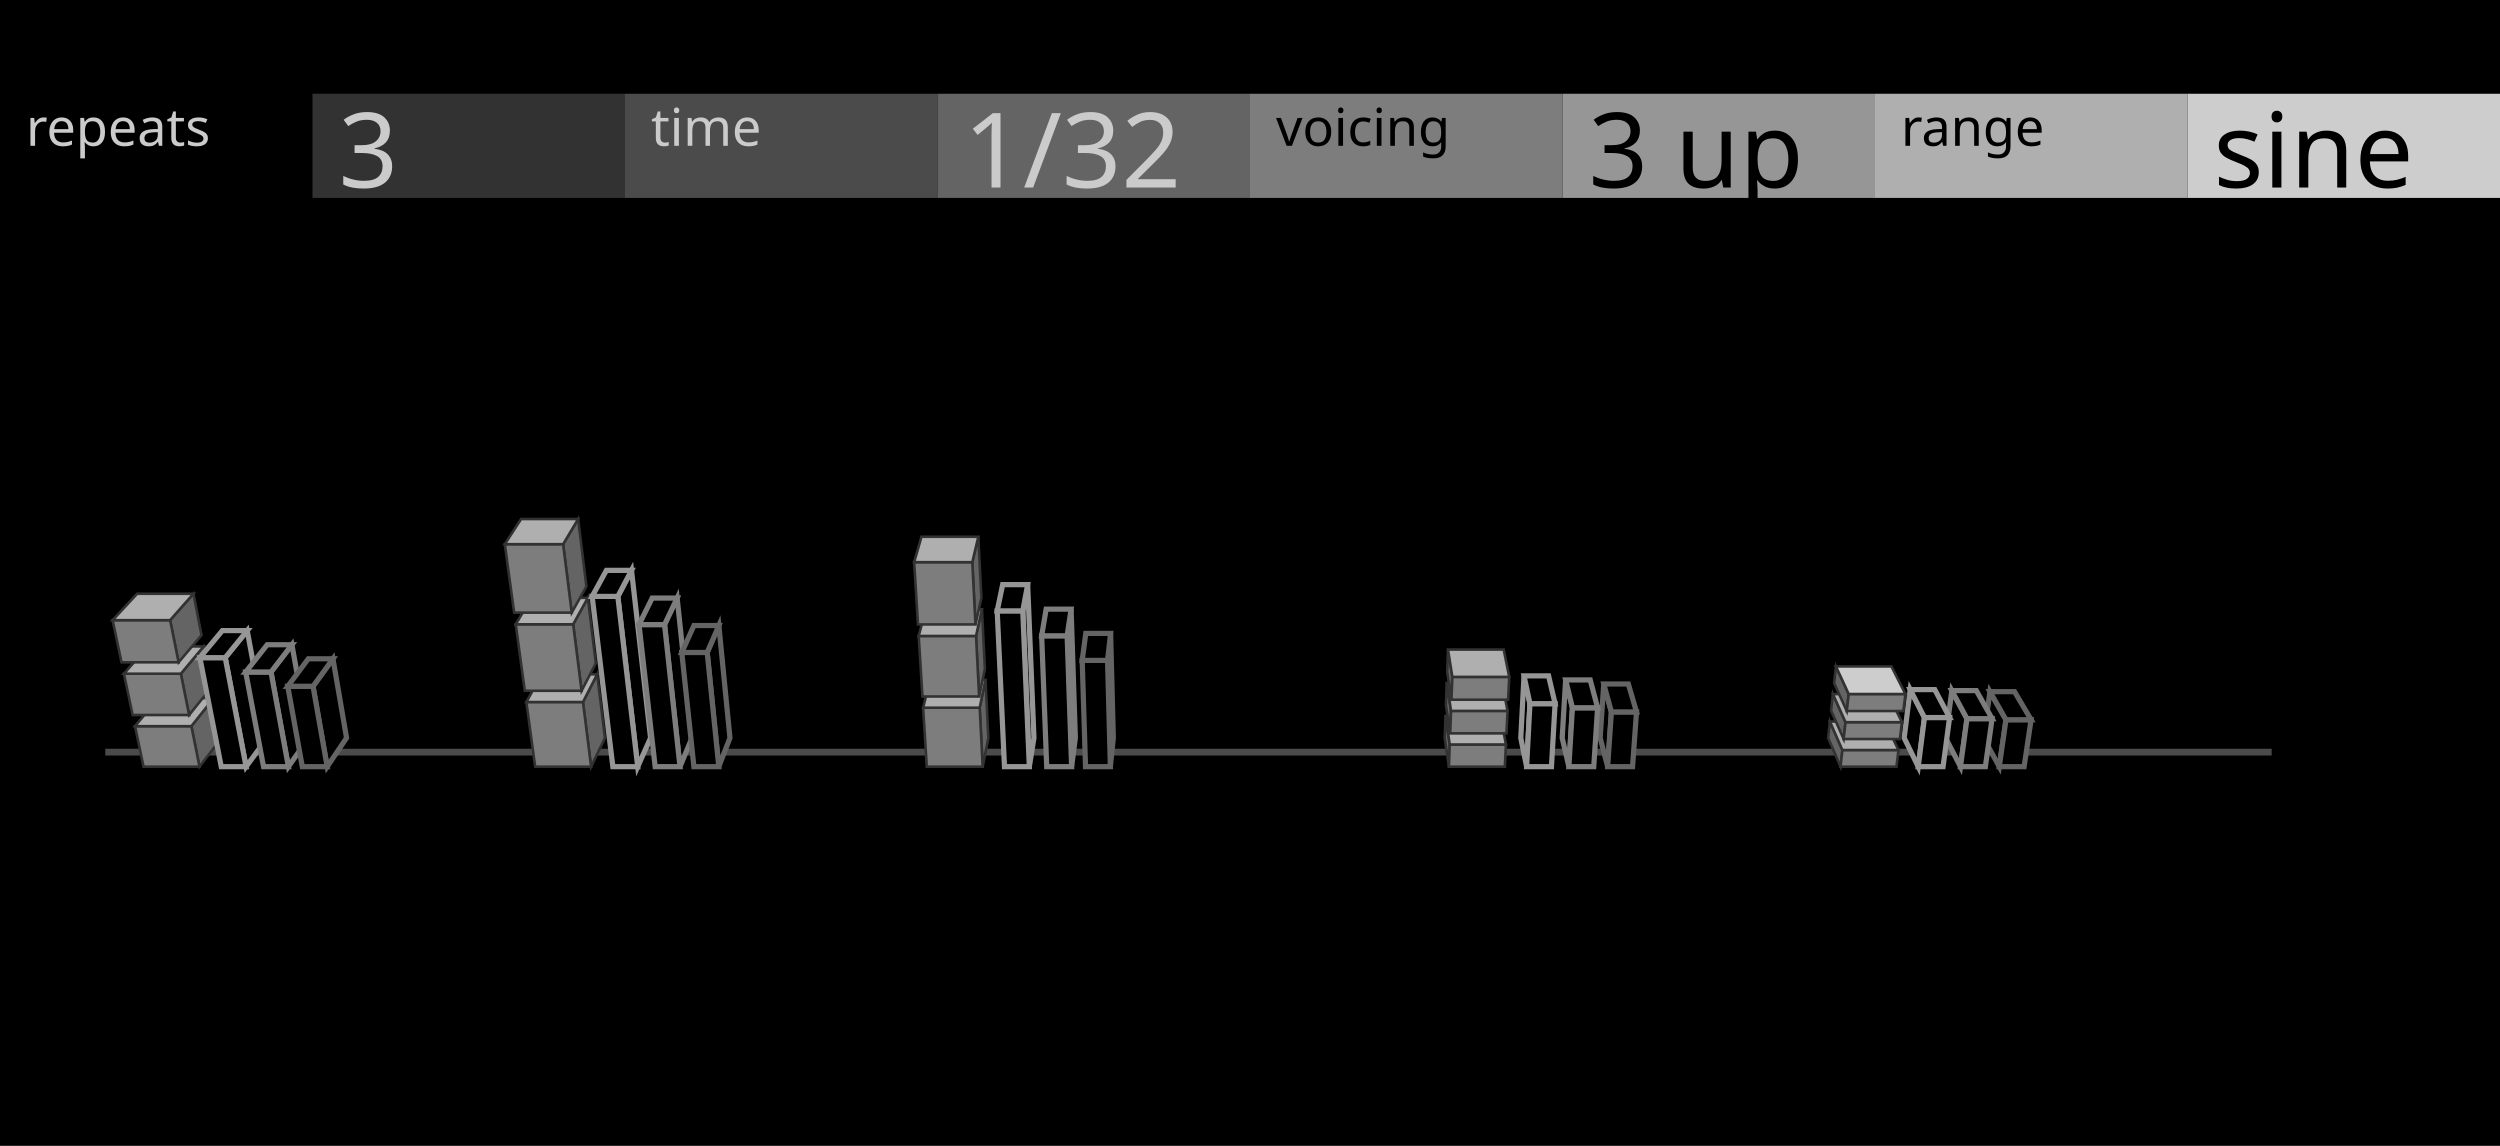
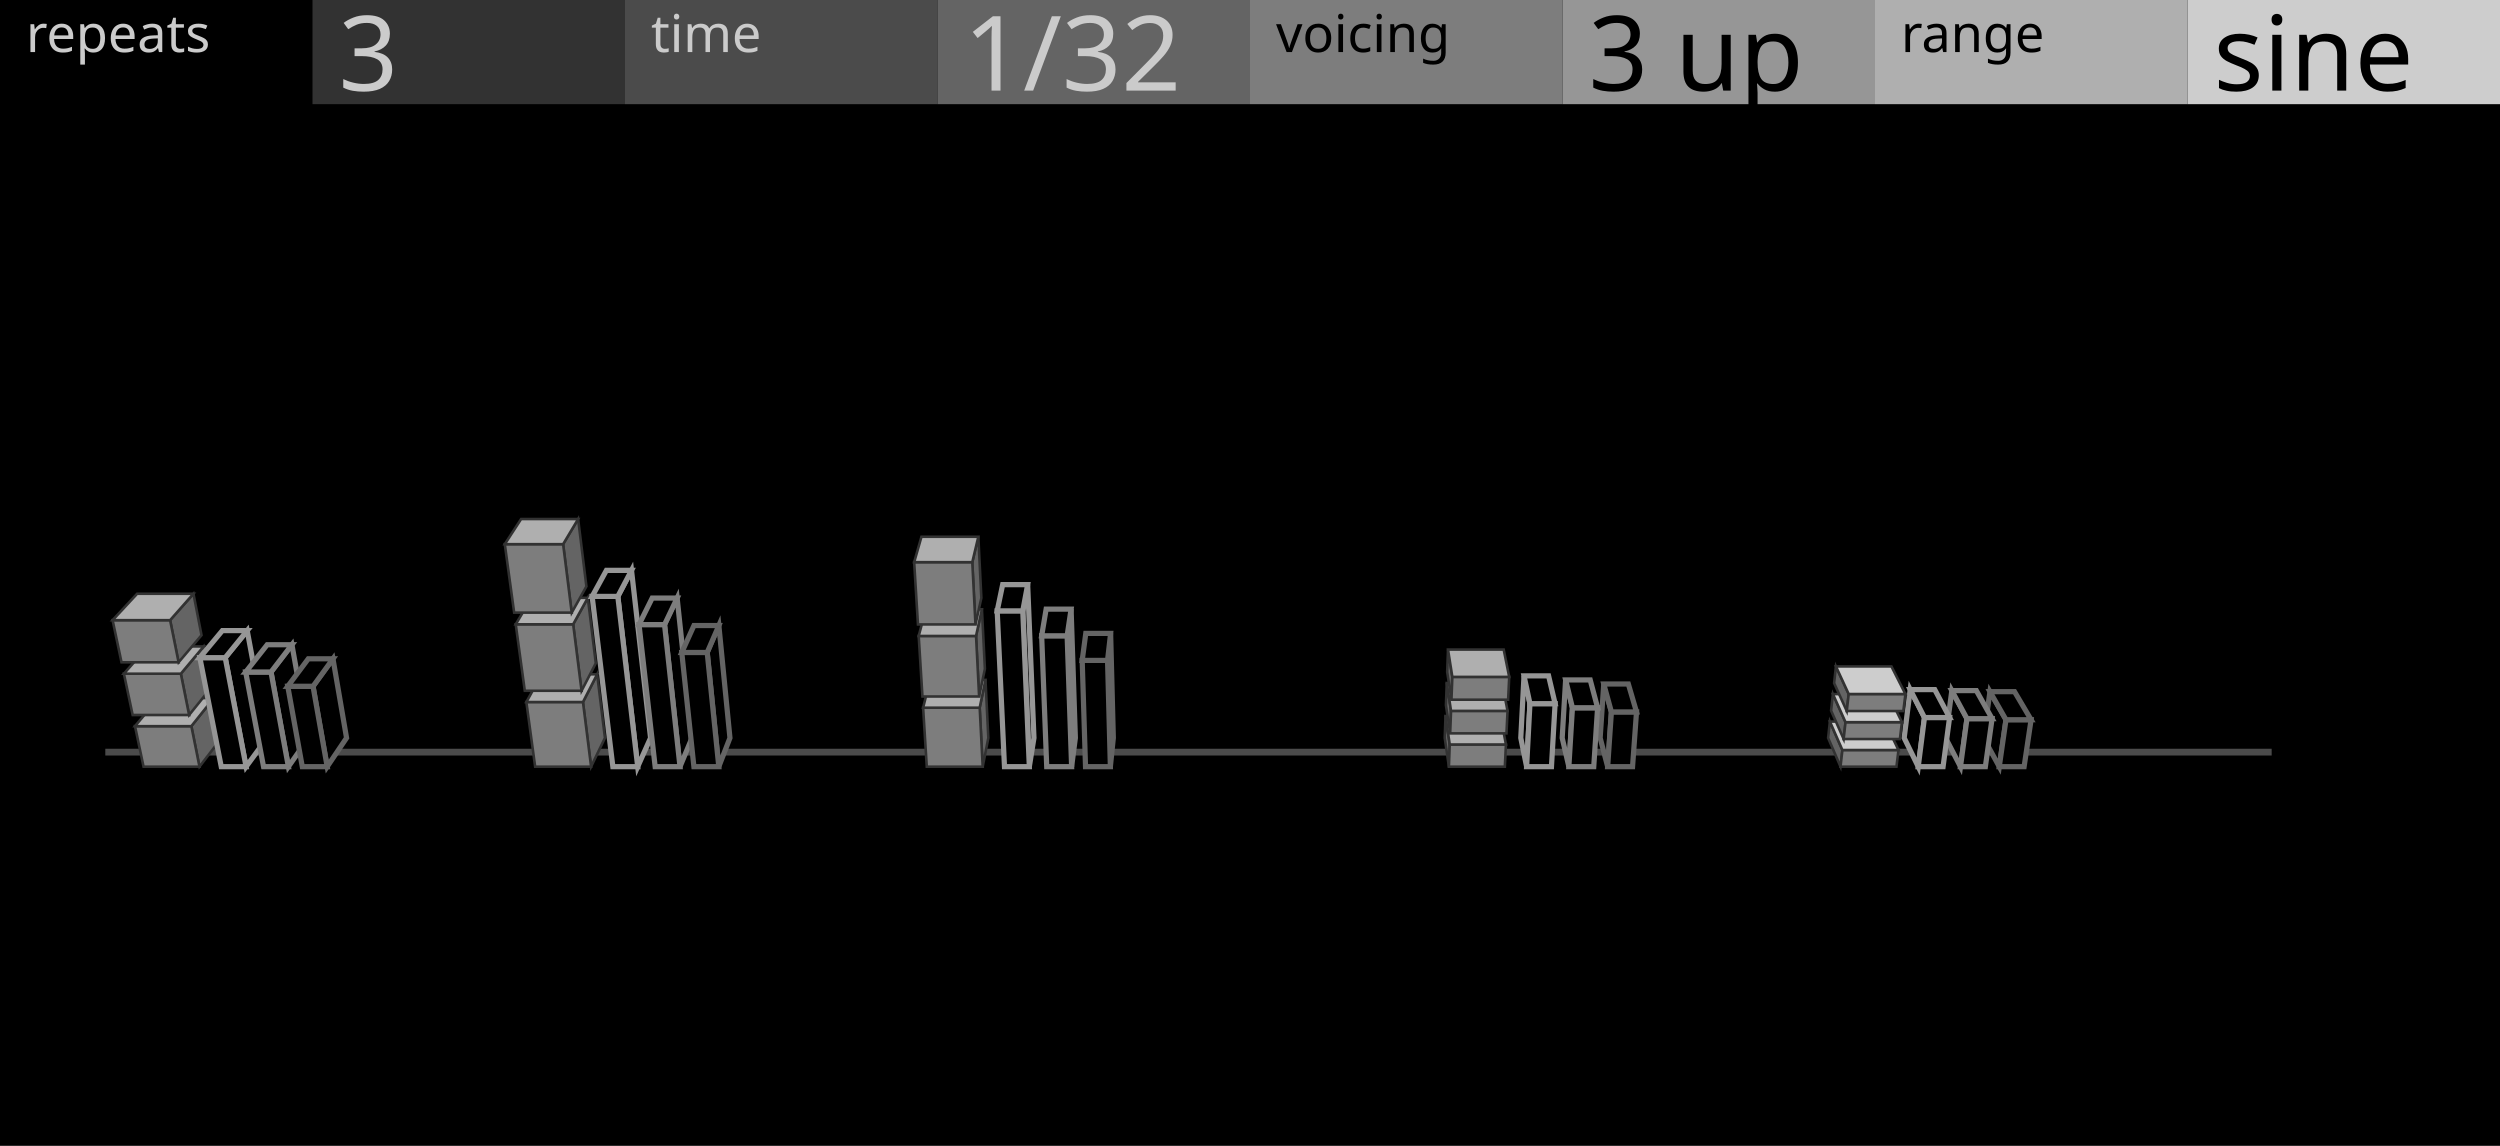
<svg xmlns="http://www.w3.org/2000/svg" width="480" height="220" viewBox="0 0 480 220">
  <rect x="0" y="0" width="480" height="220" fill="#000000" stroke="none" />
  <path d="M20.37,144.91 L436.01,144.91 L436.01,143.91 L20.37,143.91 Z" fill="#4B4B4B" stroke="#4B4B4B" stroke-width="0.3" />
  <path d="M38.3,147.2 L42.54,141.68 L41.05,134.02 L36.74,139.42 Z" fill="#646464" stroke="#323232" stroke-width="0.5" />
  <path d="M27.56,147.2 L38.3,147.2 L36.74,139.42 L25.92,139.42 Z" fill="#7D7D7D" stroke="#323232" stroke-width="0.5" />
  <path d="M25.92,139.42 L36.74,139.42 L41.05,134.02 L30.45,134.02 Z" fill="#AFAFAF" stroke="#323232" stroke-width="0.5" />
  <path d="M36.31,137.28 L40.63,131.91 L39.11,124.11 L34.72,129.35 Z" fill="#646464" stroke="#323232" stroke-width="0.5" />
  <path d="M25.47,137.28 L36.31,137.28 L34.72,129.35 L23.79,129.35 Z" fill="#7D7D7D" stroke="#323232" stroke-width="0.5" />
  <path d="M23.79,129.35 L34.72,129.35 L39.11,124.11 L28.41,124.11 Z" fill="#AFAFAF" stroke="#323232" stroke-width="0.5" />
  <path d="M34.29,127.16 L38.69,121.96 L37.14,114 L32.66,119.07 Z" fill="#646464" stroke="#323232" stroke-width="0.5" />
  <path d="M23.33,127.16 L34.29,127.16 L32.66,119.07 L21.62,119.07 Z" fill="#7D7D7D" stroke="#323232" stroke-width="0.5" />
  <path d="M21.62,119.07 L32.66,119.07 L37.14,114 L26.33,114 Z" fill="#AFAFAF" stroke="#323232" stroke-width="0.5" />
  <path d="M47.25,147.2 L51.3,141.68 L47.46,121.08 L43.24,126.27 Z" fill="#000000" stroke="#969696" stroke-width="1" />
  <path d="M42.48,147.2 L47.25,147.2 L43.24,126.27 L38.37,126.27 Z" fill="#000000" stroke="#969696" stroke-width="1" />
  <path d="M38.37,126.27 L43.24,126.27 L47.46,121.08 L42.69,121.08 Z" fill="#000000" stroke="#969696" stroke-width="1" />
  <path d="M55.37,147.2 L59.25,141.68 L56.05,123.79 L52.03,129.03 Z" fill="#000000" stroke="#7D7D7D" stroke-width="1" />
  <path d="M50.6,147.2 L55.37,147.2 L52.03,129.03 L47.17,129.03 Z" fill="#000000" stroke="#7D7D7D" stroke-width="1" />
  <path d="M47.17,129.03 L52.03,129.03 L56.05,123.79 L51.3,123.79 Z" fill="#000000" stroke="#7D7D7D" stroke-width="1" />
  <path d="M62.82,147.2 L66.54,141.68 L63.93,126.49 L60.1,131.77 Z" fill="#000000" stroke="#646464" stroke-width="1" />
  <path d="M58.04,147.2 L62.82,147.2 L60.1,131.77 L55.25,131.77 Z" fill="#000000" stroke="#646464" stroke-width="1" />
  <path d="M55.25,131.77 L60.1,131.77 L63.93,126.49 L59.19,126.49 Z" fill="#000000" stroke="#646464" stroke-width="1" />
  <path d="M383.86,147.2 L380.84,141.68 L382.07,132.8 L385.15,138.19 Z" fill="#000000" stroke="#646464" stroke-width="1" />
  <path d="M383.86,147.2 L388.63,147.2 L389.97,138.19 L385.15,138.19 Z" fill="#000000" stroke="#646464" stroke-width="1" />
  <path d="M385.15,138.19 L389.97,138.19 L386.79,132.8 L382.07,132.8 Z" fill="#000000" stroke="#646464" stroke-width="1" />
  <path d="M376.41,147.2 L373.55,141.68 L374.75,132.6 L377.66,137.98 Z" fill="#000000" stroke="#7D7D7D" stroke-width="1" />
  <path d="M376.41,147.2 L381.19,147.2 L382.48,137.98 L377.66,137.98 Z" fill="#000000" stroke="#7D7D7D" stroke-width="1" />
  <path d="M377.66,137.98 L382.48,137.98 L379.46,132.6 L374.75,132.6 Z" fill="#000000" stroke="#7D7D7D" stroke-width="1" />
  <path d="M368.3,147.2 L365.6,141.68 L366.76,132.4 L369.5,137.77 Z" fill="#000000" stroke="#969696" stroke-width="1" />
  <path d="M368.3,147.2 L373.07,147.2 L374.32,137.77 L369.5,137.77 Z" fill="#000000" stroke="#969696" stroke-width="1" />
  <path d="M369.5,137.77 L374.32,137.77 L371.47,132.4 L366.76,132.4 Z" fill="#000000" stroke="#969696" stroke-width="1" />
  <path d="M113.49,147.2 L116.15,141.68 L114.65,129.47 L111.93,134.79 Z" fill="#646464" stroke="#323232" stroke-width="0.5" />
  <path d="M102.75,147.2 L113.49,147.2 L111.93,134.79 L101.06,134.79 Z" fill="#7D7D7D" stroke="#323232" stroke-width="0.5" />
  <path d="M101.06,134.79 L111.93,134.79 L114.65,129.47 L104.01,129.47 Z" fill="#AFAFAF" stroke="#323232" stroke-width="0.5" />
  <path d="M111.66,132.63 L114.39,127.34 L112.86,114.78 L110.05,119.86 Z" fill="#646464" stroke="#323232" stroke-width="0.5" />
  <path d="M100.76,132.63 L111.66,132.63 L110.05,119.86 L99.02,119.86 Z" fill="#7D7D7D" stroke="#323232" stroke-width="0.5" />
  <path d="M99.02,119.86 L110.05,119.86 L112.86,114.78 L102.06,114.78 Z" fill="#AFAFAF" stroke="#323232" stroke-width="0.5" />
  <path d="M109.77,117.63 L112.59,112.59 L111,99.66 L108.12,104.48 Z" fill="#646464" stroke="#323232" stroke-width="0.5" />
  <path d="M98.72,117.63 L109.77,117.63 L108.12,104.48 L96.92,104.48 Z" fill="#7D7D7D" stroke="#323232" stroke-width="0.5" />
  <path d="M96.92,104.48 L108.12,104.48 L111,99.66 L100.05,99.66 Z" fill="#AFAFAF" stroke="#323232" stroke-width="0.5" />
  <path d="M353.38,147.2 L351,141.68 L351.34,138.54 L353.74,144.01 Z" fill="#646464" stroke="#323232" stroke-width="0.5" />
  <path d="M353.38,147.2 L364.12,147.2 L364.51,144.01 L353.74,144.01 Z" fill="#7D7D7D" stroke="#323232" stroke-width="0.5" />
-   <path d="M353.74,144.01 L364.51,144.01 L361.89,138.54 L351.34,138.54 Z" fill="#AFAFAF" stroke="#323232" stroke-width="0.5" />
+   <path d="M353.74,144.01 L364.51,144.01 L361.89,138.54 L351.34,138.54 Z" fill="#CDCDCD" stroke="#323232" stroke-width="0.5" />
  <path d="M353.98,141.89 L351.57,136.45 L351.92,133.27 L354.34,138.66 Z" fill="#646464" stroke="#323232" stroke-width="0.5" />
  <path d="M353.98,141.89 L364.78,141.89 L365.17,138.66 L354.34,138.66 Z" fill="#7D7D7D" stroke="#323232" stroke-width="0.5" />
-   <path d="M354.34,138.66 L365.17,138.66 L362.52,133.27 L351.92,133.27 Z" fill="#AFAFAF" stroke="#323232" stroke-width="0.5" />
+   <path d="M354.34,138.66 L365.17,138.66 L362.52,133.27 L351.92,133.27 Z" fill="#CDCDCD" stroke="#323232" stroke-width="0.5" />
  <path d="M354.58,136.52 L352.15,131.16 L352.5,127.96 L354.95,133.26 Z" fill="#646464" stroke="#323232" stroke-width="0.5" />
  <path d="M354.58,136.52 L365.44,136.52 L365.84,133.26 L354.95,133.26 Z" fill="#7D7D7D" stroke="#323232" stroke-width="0.5" />
  <path d="M354.95,133.26 L365.84,133.26 L363.16,127.96 L352.5,127.96 Z" fill="#CDCDCD" stroke="#323232" stroke-width="0.5" />
  <path d="M122.44,147.2 L124.91,141.68 L121.25,109.51 L118.62,114.51 Z" fill="#000000" stroke="#969696" stroke-width="1" />
  <path d="M117.67,147.2 L122.44,147.2 L118.62,114.51 L113.69,114.51 Z" fill="#000000" stroke="#969696" stroke-width="1" />
  <path d="M113.69,114.51 L118.62,114.51 L121.25,109.51 L116.43,109.51 Z" fill="#000000" stroke="#969696" stroke-width="1" />
  <path d="M130.56,147.2 L132.86,141.68 L130.01,114.83 L127.59,119.92 Z" fill="#000000" stroke="#7D7D7D" stroke-width="1" />
  <path d="M125.79,147.2 L130.56,147.2 L127.59,119.92 L122.69,119.92 Z" fill="#000000" stroke="#7D7D7D" stroke-width="1" />
  <path d="M122.69,119.92 L127.59,119.92 L130.01,114.83 L125.22,114.83 Z" fill="#000000" stroke="#7D7D7D" stroke-width="1" />
  <path d="M138.01,147.2 L140.15,141.68 L138.02,120.1 L135.78,125.27 Z" fill="#000000" stroke="#646464" stroke-width="1" />
  <path d="M133.23,147.2 L138.01,147.2 L135.78,125.27 L130.9,125.27 Z" fill="#000000" stroke="#646464" stroke-width="1" />
  <path d="M130.9,125.27 L135.78,125.27 L138.02,120.1 L133.24,120.1 Z" fill="#000000" stroke="#646464" stroke-width="1" />
  <path d="M308.67,147.2 L307.23,141.68 L307.92,131.33 L309.39,136.69 Z" fill="#000000" stroke="#646464" stroke-width="1" />
  <path d="M308.67,147.2 L313.45,147.2 L314.21,136.69 L309.39,136.69 Z" fill="#000000" stroke="#646464" stroke-width="1" />
  <path d="M309.39,136.69 L314.21,136.69 L312.64,131.33 L307.92,131.33 Z" fill="#000000" stroke="#646464" stroke-width="1" />
  <path d="M301.22,147.2 L299.94,141.68 L300.6,130.55 L301.91,135.89 Z" fill="#000000" stroke="#7D7D7D" stroke-width="1" />
  <path d="M301.22,147.2 L306,147.2 L306.74,135.89 L301.91,135.89 Z" fill="#000000" stroke="#7D7D7D" stroke-width="1" />
  <path d="M301.91,135.89 L306.74,135.89 L305.32,130.55 L300.6,130.55 Z" fill="#000000" stroke="#7D7D7D" stroke-width="1" />
  <path d="M293.11,147.2 L291.99,141.68 L292.61,129.77 L293.75,135.1 Z" fill="#000000" stroke="#969696" stroke-width="1" />
  <path d="M293.11,147.2 L297.88,147.2 L298.58,135.1 L293.75,135.1 Z" fill="#000000" stroke="#969696" stroke-width="1" />
  <path d="M293.75,135.1 L298.58,135.1 L297.33,129.77 L292.61,129.77 Z" fill="#000000" stroke="#969696" stroke-width="1" />
  <path d="M188.68,147.2 L189.76,141.68 L189.21,130.54 L188.1,135.88 Z" fill="#646464" stroke="#323232" stroke-width="0.5" />
  <path d="M177.94,147.2 L188.68,147.2 L188.1,135.88 L177.24,135.88 Z" fill="#7D7D7D" stroke="#323232" stroke-width="0.5" />
  <path d="M177.24,135.88 L188.1,135.88 L189.21,130.54 L178.57,130.54 Z" fill="#AFAFAF" stroke="#323232" stroke-width="0.5" />
  <path d="M187.99,133.73 L189.1,128.42 L188.53,116.98 L187.4,122.1 Z" fill="#646464" stroke="#323232" stroke-width="0.5" />
  <path d="M177.11,133.73 L187.99,133.73 L187.4,122.1 L176.39,122.1 Z" fill="#7D7D7D" stroke="#323232" stroke-width="0.5" />
  <path d="M176.39,122.1 L187.4,122.1 L188.53,116.98 L177.76,116.98 Z" fill="#AFAFAF" stroke="#323232" stroke-width="0.5" />
  <path d="M187.29,119.89 L188.42,114.8 L187.84,103.06 L186.68,107.94 Z" fill="#646464" stroke="#323232" stroke-width="0.5" />
  <path d="M176.25,119.89 L187.29,119.89 L186.68,107.94 L175.52,107.94 Z" fill="#7D7D7D" stroke="#323232" stroke-width="0.5" />
  <path d="M175.52,107.94 L186.68,107.94 L187.84,103.06 L176.92,103.06 Z" fill="#AFAFAF" stroke="#323232" stroke-width="0.5" />
  <path d="M278.19,147.2 L277.39,141.68 L277.54,137.48 L278.35,142.94 Z" fill="#646464" stroke="#323232" stroke-width="0.5" />
  <path d="M278.19,147.2 L288.93,147.2 L289.14,142.94 L278.35,142.94 Z" fill="#7D7D7D" stroke="#323232" stroke-width="0.5" />
  <path d="M278.35,142.94 L289.14,142.94 L288.1,137.48 L277.54,137.48 Z" fill="#AFAFAF" stroke="#323232" stroke-width="0.5" />
  <path d="M278.43,140.81 L277.62,135.39 L277.78,131.14 L278.6,136.49 Z" fill="#646464" stroke="#323232" stroke-width="0.5" />
  <path d="M278.43,140.81 L289.24,140.81 L289.45,136.49 L278.6,136.49 Z" fill="#7D7D7D" stroke="#323232" stroke-width="0.5" />
  <path d="M278.6,136.49 L289.45,136.49 L288.4,131.14 L277.78,131.14 Z" fill="#AFAFAF" stroke="#323232" stroke-width="0.5" />
  <path d="M278.68,134.34 L277.86,129.02 L278.02,124.72 L278.85,129.97 Z" fill="#646464" stroke="#323232" stroke-width="0.5" />
  <path d="M278.68,134.34 L289.56,134.34 L289.77,129.97 L278.85,129.97 Z" fill="#7D7D7D" stroke="#323232" stroke-width="0.5" />
  <path d="M278.85,129.97 L289.77,129.97 L288.71,124.72 L278.02,124.72 Z" fill="#AFAFAF" stroke="#323232" stroke-width="0.5" />
  <path d="M197.63,147.2 L198.52,141.68 L197.31,112.25 L196.37,117.29 Z" fill="#000000" stroke="#969696" stroke-width="1" />
  <path d="M192.86,147.2 L197.63,147.2 L196.37,117.29 L191.46,117.29 Z" fill="#000000" stroke="#969696" stroke-width="1" />
  <path d="M191.46,117.29 L196.37,117.29 L197.31,112.25 L192.51,112.25 Z" fill="#000000" stroke="#969696" stroke-width="1" />
  <path d="M205.75,147.2 L206.47,141.68 L205.65,116.95 L204.89,122.07 Z" fill="#000000" stroke="#7D7D7D" stroke-width="1" />
  <path d="M200.97,147.2 L205.75,147.2 L204.89,122.07 L200,122.07 Z" fill="#000000" stroke="#7D7D7D" stroke-width="1" />
  <path d="M200,122.07 L204.89,122.07 L205.65,116.95 L200.86,116.95 Z" fill="#000000" stroke="#7D7D7D" stroke-width="1" />
  <path d="M213.19,147.2 L213.76,141.68 L213.24,121.61 L212.65,126.8 Z" fill="#000000" stroke="#646464" stroke-width="1" />
  <path d="M208.42,147.2 L213.19,147.2 L212.65,126.8 L207.78,126.8 Z" fill="#000000" stroke="#646464" stroke-width="1" />
  <path d="M207.78,126.8 L212.65,126.8 L213.24,121.61 L208.47,121.61 Z" fill="#000000" stroke="#646464" stroke-width="1" />
-   <rect x="0" y="18" width="60" height="20" fill="#000000" stroke="none" />
-   <rect x="60" y="18" width="60" height="20" fill="#323232" stroke="none" />
-   <rect x="120" y="18" width="60" height="20" fill="#4B4B4B" stroke="none" />
-   <rect x="180" y="18" width="60" height="20" fill="#646464" stroke="none" />
-   <rect x="240" y="18" width="60" height="20" fill="#7D7D7D" stroke="none" />
-   <rect x="300" y="18" width="60" height="20" fill="#969696" stroke="none" />
-   <rect x="360" y="18" width="60" height="20" fill="#AFAFAF" stroke="none" />
-   <rect x="420" y="18" width="60" height="20" fill="#CDCDCD" stroke="none" />
-   <text transform="matrix(1 0 0 1 5 28)" fill="#CBCBCB" font-family="UniversNextPro-Light" font-size="10px">repeats</text>
-   <text transform="matrix(1 0 0 1 65 36)" fill="#CBCBCB" font-family="UniversNextPro-Light" font-size="20px">3</text>
-   <text transform="matrix(1 0 0 1 125 28)" fill="#CBCBCB" font-family="UniversNextPro-Light" font-size="10px">time</text>
-   <text transform="matrix(1 0 0 1 185 36)" fill="#CBCBCB" font-family="UniversNextPro-Light" font-size="20px">1/32</text>
-   <text transform="matrix(1 0 0 1 245 28)" fill="#000000" font-family="UniversNextPro-Light" font-size="10px">voicing</text>
-   <text transform="matrix(1 0 0 1 305 36)" fill="#000000" font-family="UniversNextPro-Light" font-size="20px">3 up</text>
-   <text transform="matrix(1 0 0 1 365 28)" fill="#000000" font-family="UniversNextPro-Light" font-size="10px">range</text>
-   <text transform="matrix(1 0 0 1 425 36)" fill="#000000" font-family="UniversNextPro-Light" font-size="20px">sine</text>
+   <rect x="0" y="0" width="60" height="20" fill="#000000" stroke="none" />
+   <rect x="60" y="0" width="60" height="20" fill="#323232" stroke="none" />
+   <rect x="120" y="0" width="60" height="20" fill="#4B4B4B" stroke="none" />
+   <rect x="180" y="0" width="60" height="20" fill="#646464" stroke="none" />
+   <rect x="240" y="0" width="60" height="20" fill="#7D7D7D" stroke="none" />
+   <rect x="300" y="0" width="60" height="20" fill="#969696" stroke="none" />
+   <rect x="360" y="0" width="60" height="20" fill="#AFAFAF" stroke="none" />
+   <rect x="420" y="0" width="60" height="20" fill="#CDCDCD" stroke="none" />
+   <text transform="matrix(1 0 0 1 5 10)" fill="#CBCBCB" font-family="UniversNextPro-Light" font-size="10px">repeats</text>
+   <text transform="matrix(1 0 0 1 65 17.4)" fill="#CBCBCB" font-family="UniversNextPro-Light" font-size="20px">3</text>
+   <text transform="matrix(1 0 0 1 125 10)" fill="#CBCBCB" font-family="UniversNextPro-Light" font-size="10px">time</text>
+   <text transform="matrix(1 0 0 1 185 17.4)" fill="#CBCBCB" font-family="UniversNextPro-Light" font-size="20px">1/32</text>
+   <text transform="matrix(1 0 0 1 245 10)" fill="#000000" font-family="UniversNextPro-Light" font-size="10px">voicing</text>
+   <text transform="matrix(1 0 0 1 305 17.4)" fill="#000000" font-family="UniversNextPro-Light" font-size="20px">3 up</text>
+   <text transform="matrix(1 0 0 1 365 10)" fill="#000000" font-family="UniversNextPro-Light" font-size="10px">range</text>
+   <text transform="matrix(1 0 0 1 425 17.4)" fill="#000000" font-family="UniversNextPro-Light" font-size="20px">sine</text>
</svg>
